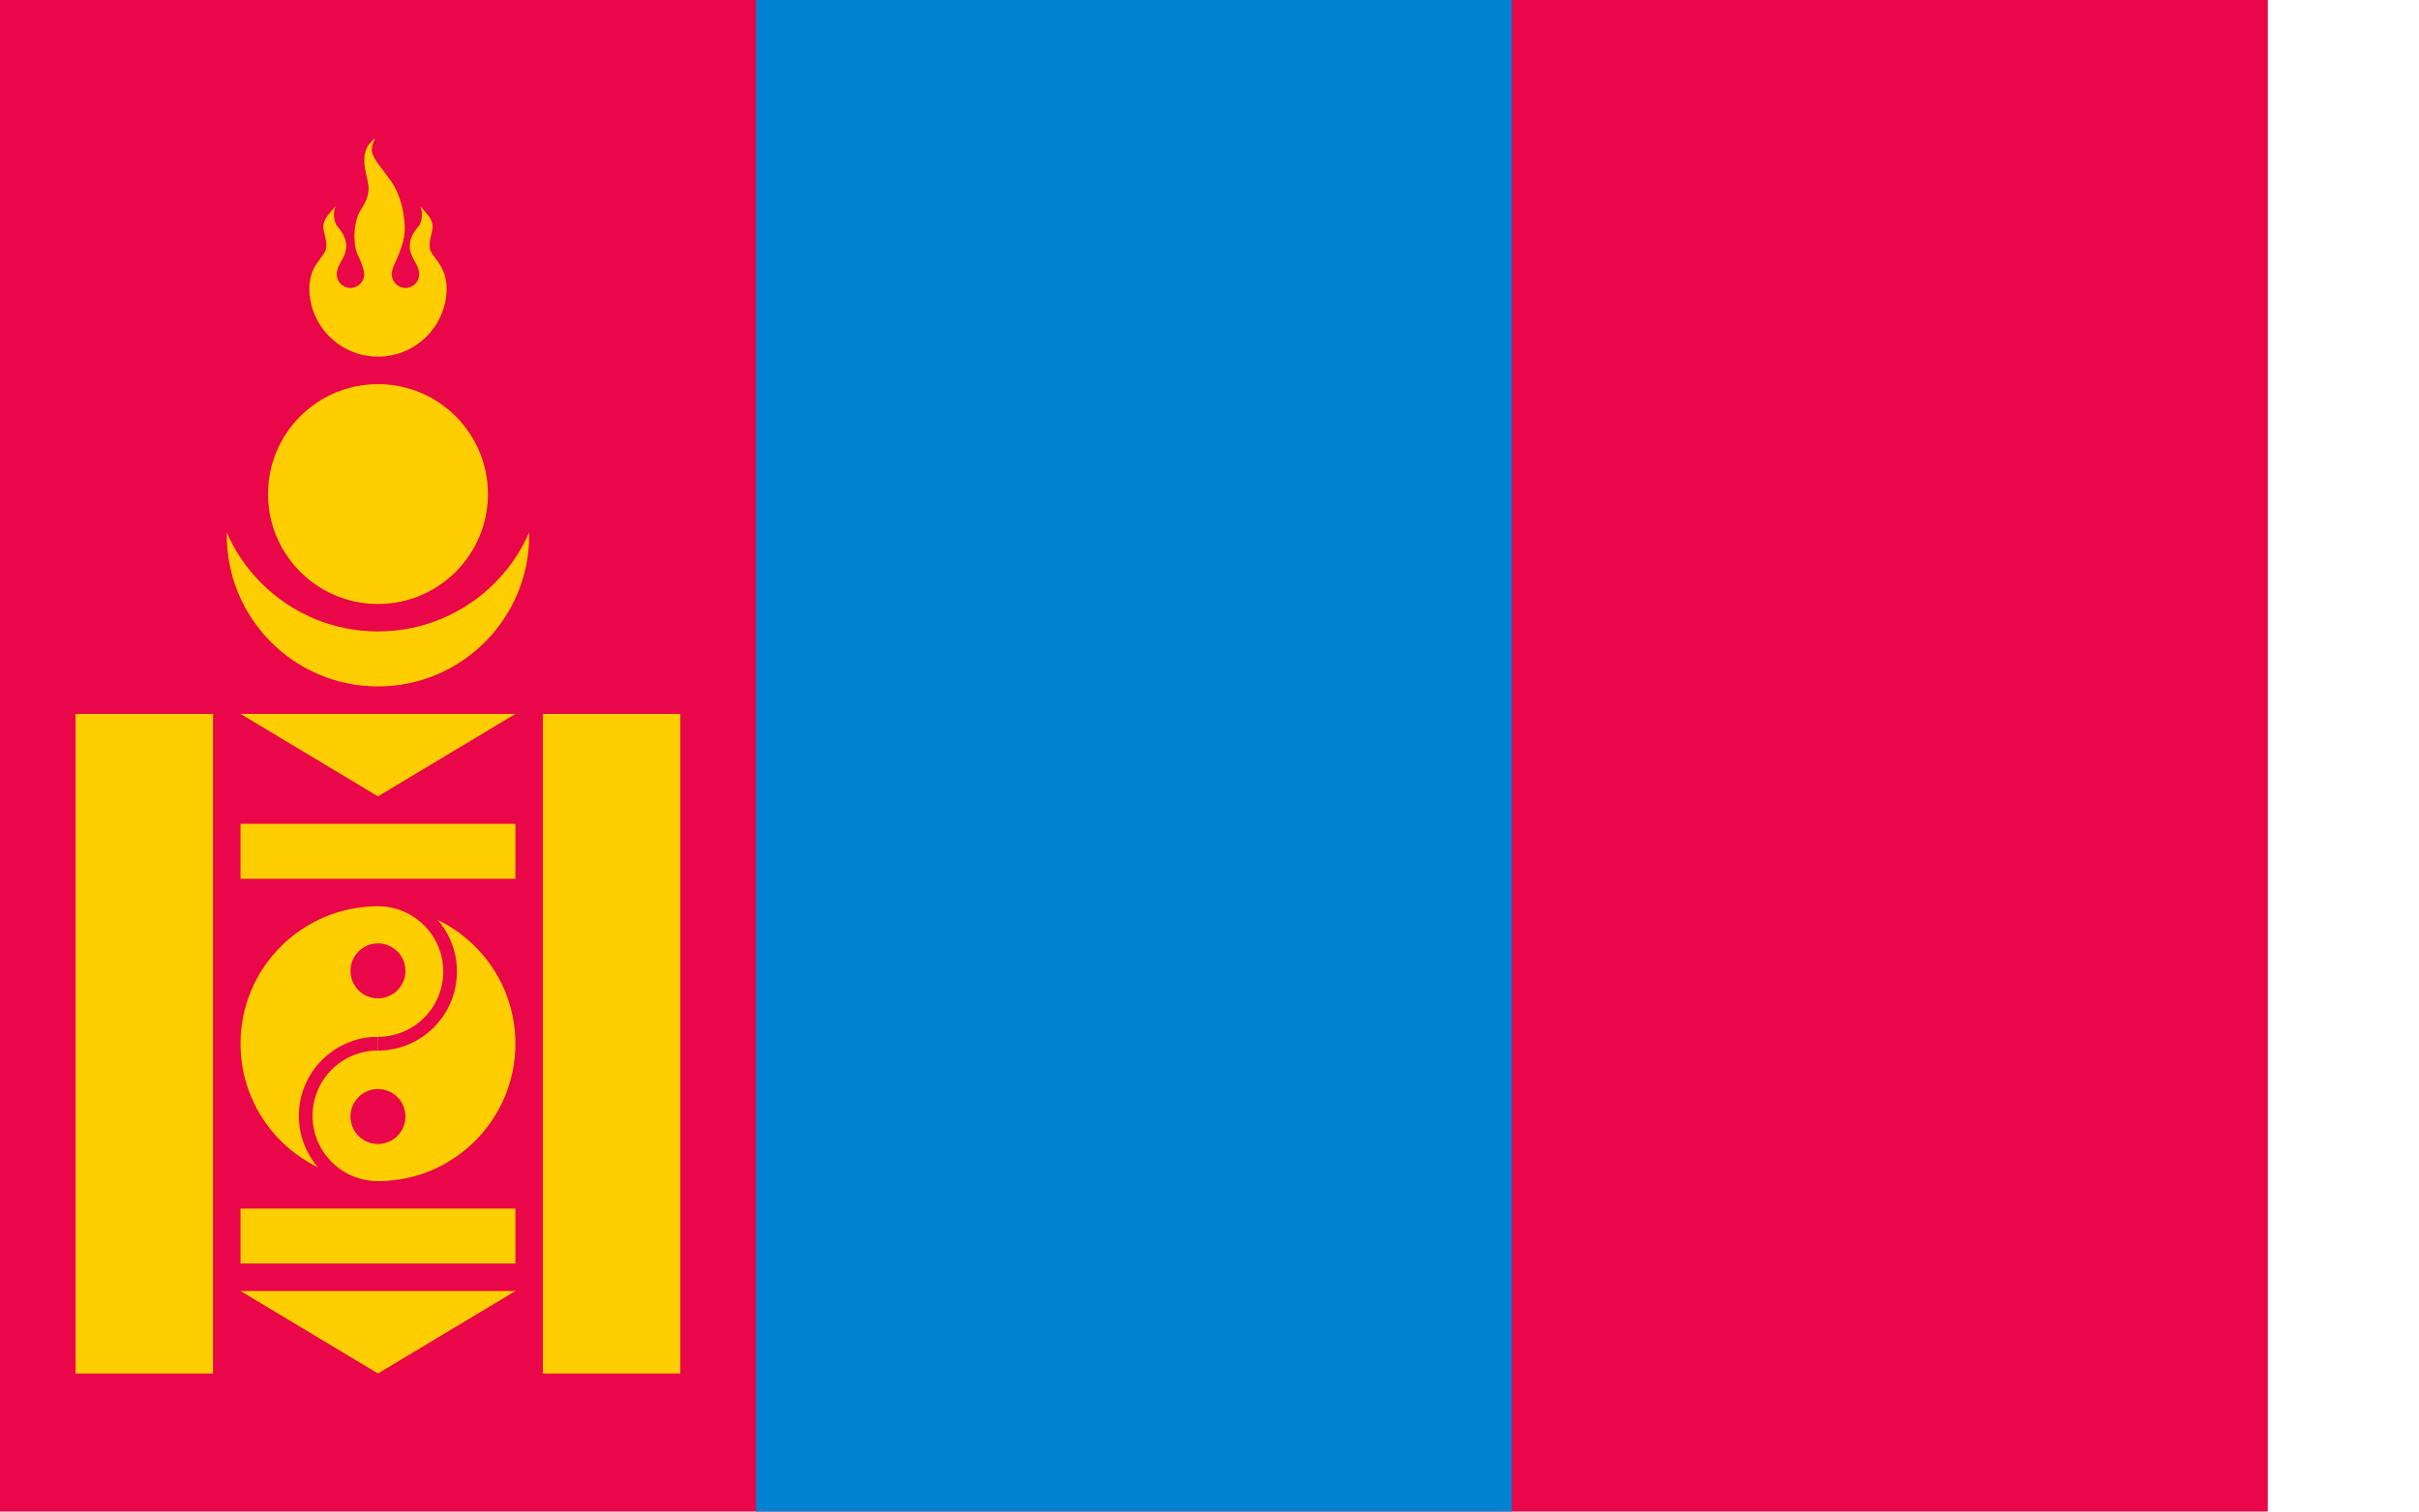
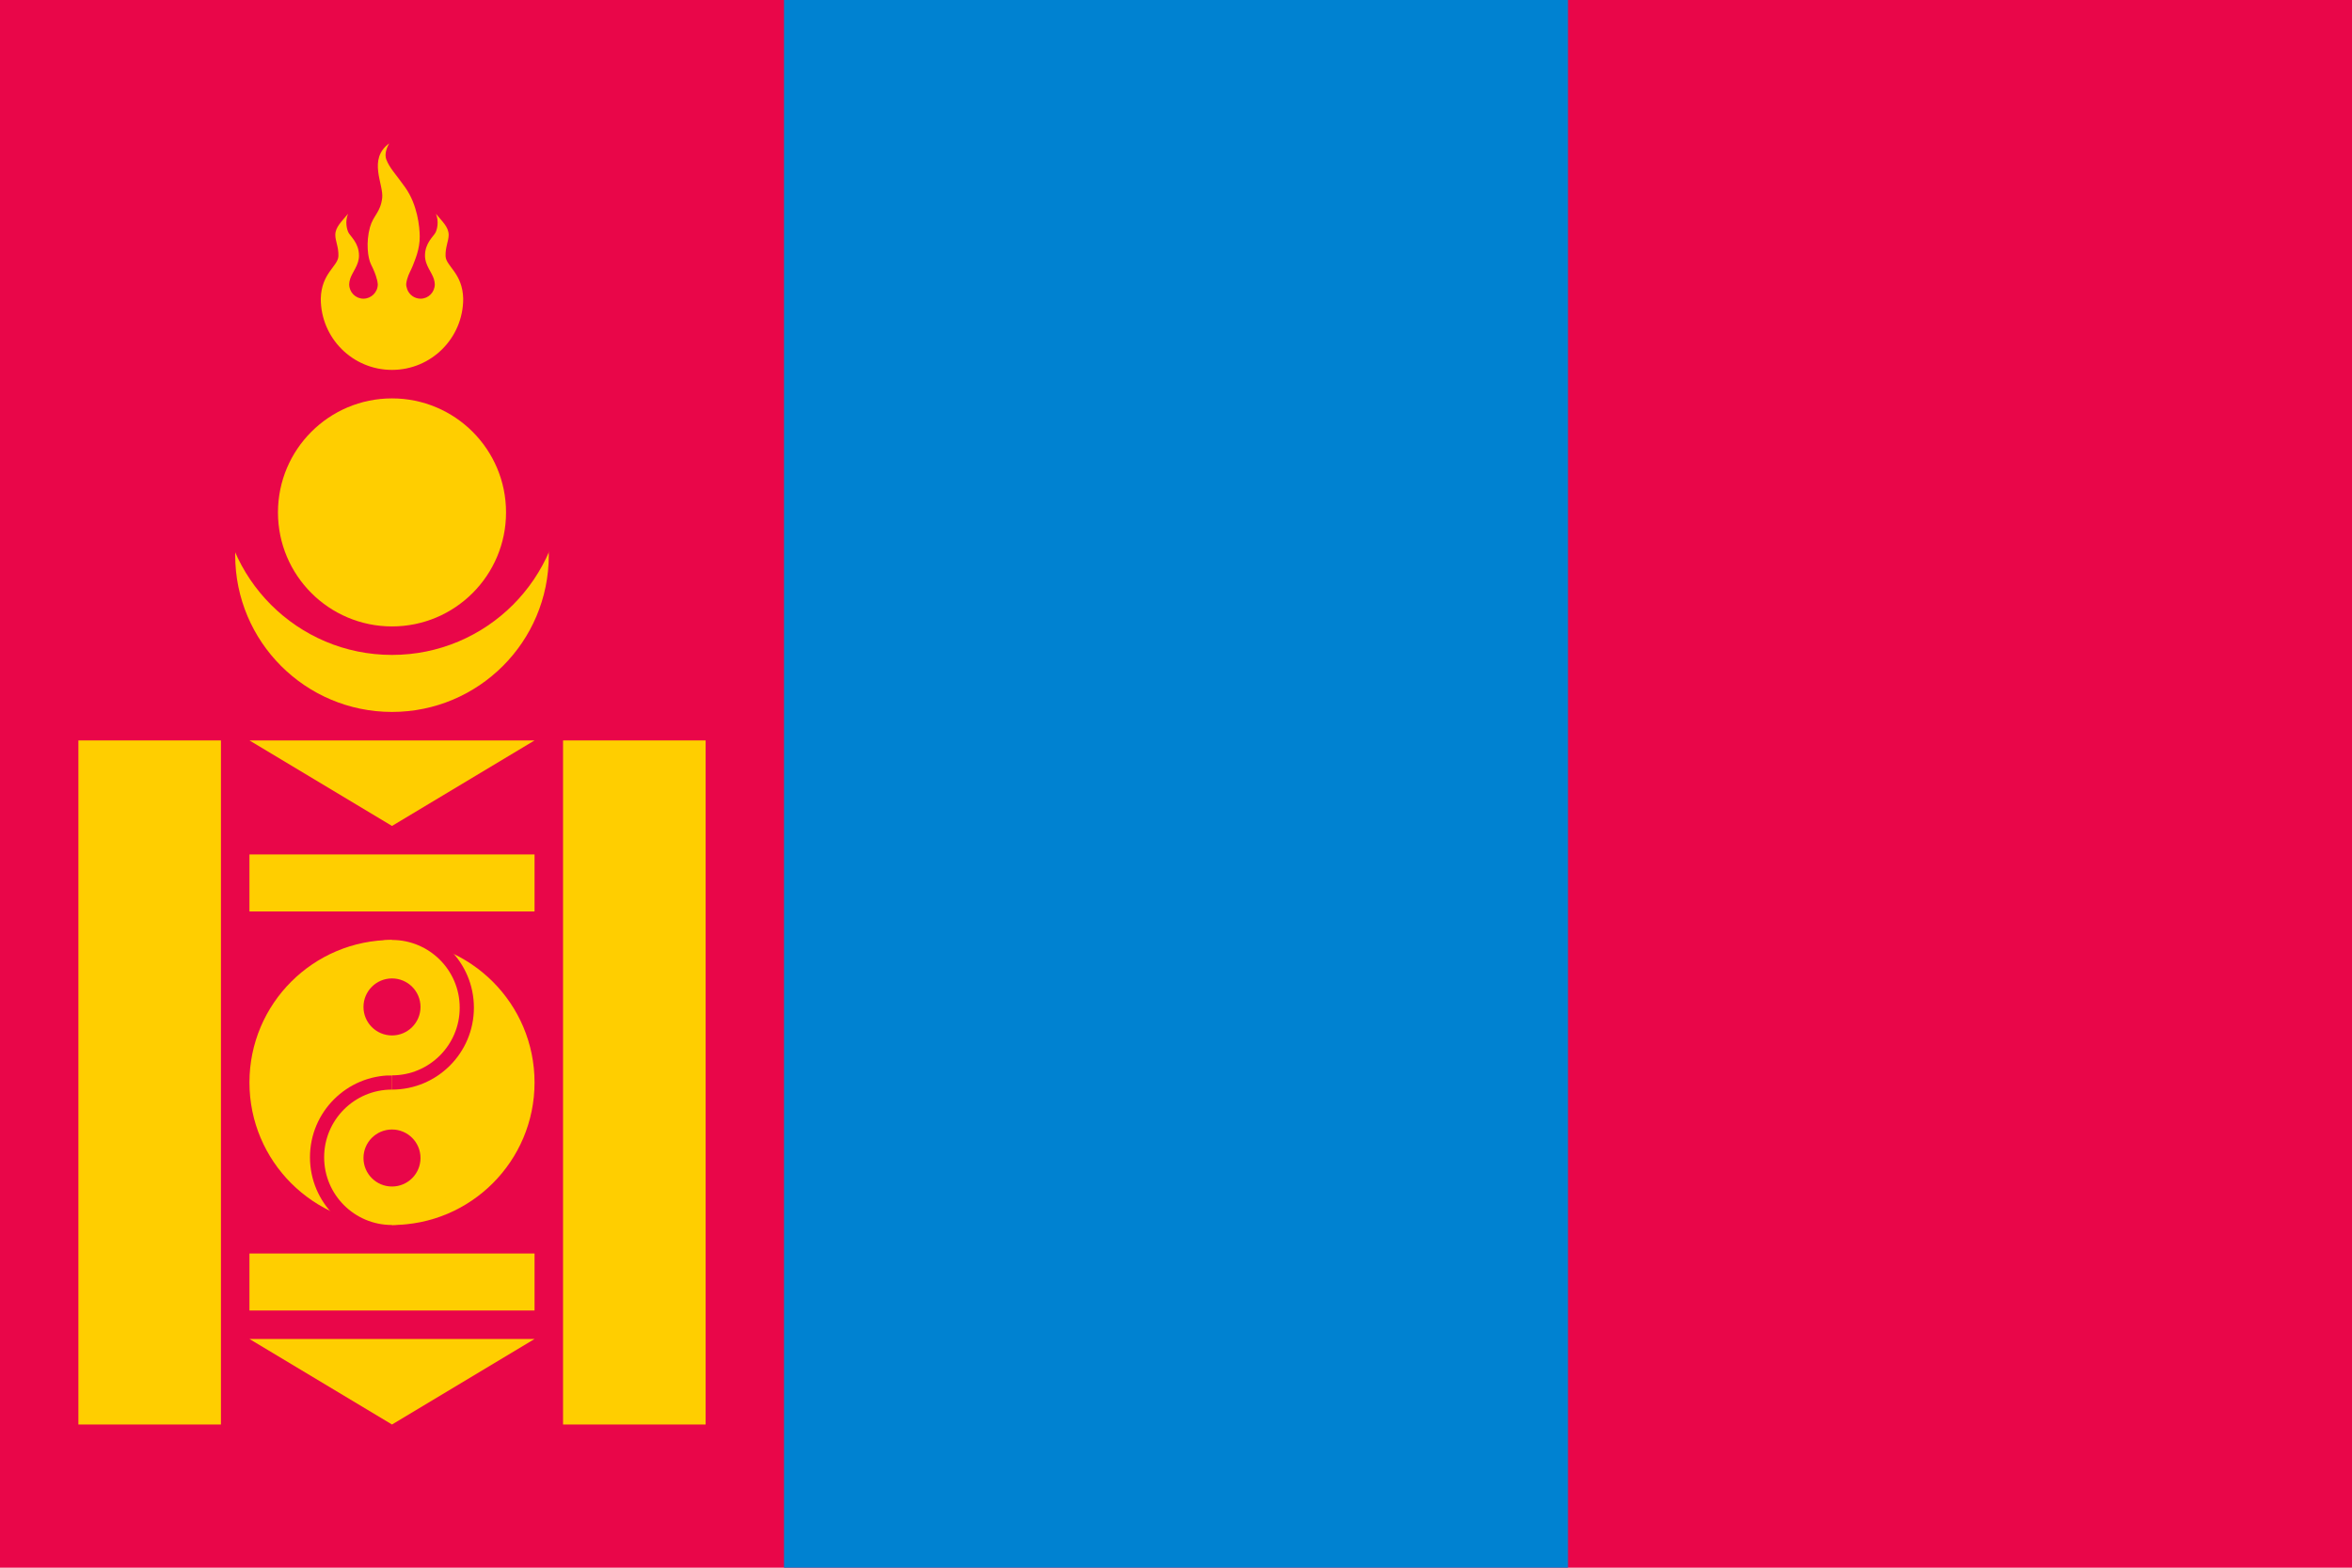
- <svg xmlns="http://www.w3.org/2000/svg" version="1.0" x="0" y="0" width="360pt" height="300" id="svg955">
+ <svg xmlns="http://www.w3.org/2000/svg" version="1.0" x="0" y="0" width="450" height="300" id="svg955">
  <defs id="defs957" />
-   <rect width="450" height="300" x="0" y="-0" style="fill:#e90649;fill-opacity:1;fill-rule:evenodd;stroke:none;stroke-width:1pt;stroke-linecap:butt;stroke-linejoin:miter;stroke-opacity:1" id="rect964" />
-   <rect width="150" height="300" x="150" y="-0" style="fill:#0082d1;fill-opacity:1;fill-rule:evenodd;stroke:none;stroke-width:1pt;stroke-linecap:butt;stroke-linejoin:miter;stroke-opacity:1" id="rect1586" />
-   <g id="g1323" transform="translate(-25,0)">
+   <rect width="450" height="300" x="0" y="0" style="fill:#e90649;fill-opacity:1;fill-rule:evenodd;stroke:none;stroke-width:1pt;stroke-linecap:butt;stroke-linejoin:miter;stroke-opacity:1" id="rect964" />
+   <rect width="150" height="300" x="150" y="0" style="fill:#0082d1;fill-opacity:1;fill-rule:evenodd;stroke:none;stroke-width:1pt;stroke-linecap:butt;stroke-linejoin:miter;stroke-opacity:1" id="rect1586" />
+   <g id="g1323" transform="translate(-25,2.6953124e-4)">
    <rect id="rect3450" style="fill:#ffce00;fill-opacity:1;fill-rule:evenodd;stroke:none;stroke-width:1pt;stroke-linecap:butt;stroke-linejoin:miter;stroke-opacity:1" y="141.692" x="40" height="130.909" width="27.273" />
    <rect id="rect4072" style="fill:#ffce00;fill-opacity:1;fill-rule:evenodd;stroke:none;stroke-width:1pt;stroke-linecap:butt;stroke-linejoin:miter;stroke-opacity:1" y="141.692" x="132.727" height="130.909" width="27.273" />
-     <path id="path4073" style="fill:#ffce00;fill-opacity:1;fill-rule:evenodd;stroke:none;stroke-width:1pt;stroke-linecap:butt;stroke-linejoin:miter;stroke-opacity:1" d="M 72.727,256.237 L 127.273,256.237 L 100,272.601 L 72.727,256.237 z " />
-     <path id="path4695" style="fill:#ffce00;fill-opacity:1;fill-rule:evenodd;stroke:none;stroke-width:1pt;stroke-linecap:butt;stroke-linejoin:miter;stroke-opacity:1" d="M 72.727,141.692 L 127.273,141.692 L 100,158.056 L 72.727,141.692 z " />
+     <path id="path4073" style="fill:#ffce00;fill-opacity:1;fill-rule:evenodd;stroke:none;stroke-width:1pt;stroke-linecap:butt;stroke-linejoin:miter;stroke-opacity:1" d="M 72.727,256.237 H 127.273 L 100,272.601 Z" />
+     <path id="path4695" style="fill:#ffce00;fill-opacity:1;fill-rule:evenodd;stroke:none;stroke-width:1pt;stroke-linecap:butt;stroke-linejoin:miter;stroke-opacity:1" d="M 72.727,141.692 H 127.273 L 100,158.056 Z" />
    <rect id="rect4696" style="fill:#ffce00;fill-opacity:1;fill-rule:evenodd;stroke:none;stroke-width:1pt;stroke-linecap:butt;stroke-linejoin:miter;stroke-opacity:1" y="239.874" x="72.727" height="10.909" width="54.545" />
    <rect id="rect5318" style="fill:#ffce00;fill-opacity:1;fill-rule:evenodd;stroke:none;stroke-width:1pt;stroke-linecap:butt;stroke-linejoin:miter;stroke-opacity:1" y="163.51" x="72.727" height="10.909" width="54.545" />
-     <path id="path5343" style="fill:#ffce00;fill-opacity:1;fill-rule:evenodd;stroke:none;stroke-width:1pt;stroke-linecap:butt;stroke-linejoin:miter;stroke-opacity:1" d="M 127.272,207.148 C 127.272,222.21 115.062,234.421 100,234.421 C 84.937,234.421 72.727,222.21 72.727,207.148 C 72.727,192.086 84.937,179.876 100,179.876 C 115.062,179.876 127.272,192.086 127.272,207.148 z " />
-     <path id="path9072" style="fill:#e90649;fill-opacity:1;fill-rule:evenodd;stroke:none;stroke-width:1pt;stroke-linecap:butt;stroke-linejoin:miter;stroke-opacity:1" d="M 100,237.146 C 91.334,237.153 84.306,230.13 84.306,221.464 C 84.306,212.799 91.334,205.776 100,205.783 L 100,221.464 L 100,237.146 z " />
-     <path id="path10316" style="fill:#ffce00;fill-opacity:1;fill-rule:evenodd;stroke:none;stroke-width:1pt;stroke-linecap:butt;stroke-linejoin:miter;stroke-opacity:1" d="M 112.927,221.465 C 112.927,228.619 107.127,234.419 99.973,234.419 C 92.818,234.419 87.018,228.619 87.018,221.465 C 87.018,214.31 92.818,208.51 99.973,208.51 C 107.127,208.51 112.927,214.31 112.927,221.465 z " />
-     <path id="path10938" style="fill:#e90649;fill-opacity:1;fill-rule:evenodd;stroke:none;stroke-width:1pt;stroke-linecap:butt;stroke-linejoin:miter;stroke-opacity:1" d="M 100,177.148 C 108.656,177.155 115.669,184.174 115.669,192.829 C 115.669,201.485 108.656,208.504 100,208.511 L 100,192.829 L 100,177.148 z " />
-     <path id="path10939" style="fill:#ffce00;fill-opacity:1;fill-rule:evenodd;stroke:none;stroke-width:1pt;stroke-linecap:butt;stroke-linejoin:miter;stroke-opacity:1" d="M 112.954,192.829 C 112.954,199.984 107.154,205.784 100,205.784 C 92.845,205.784 87.045,199.984 87.045,192.829 C 87.045,185.675 92.845,179.875 100,179.875 C 107.154,179.875 112.954,185.675 112.954,192.829 z " />
-     <path id="path5965" style="fill:#e90649;fill-opacity:1;fill-rule:evenodd;stroke:none;stroke-width:1pt;stroke-linecap:butt;stroke-linejoin:miter;stroke-opacity:1" d="M 105.454,221.602 C 105.454,224.614 103.012,227.056 100,227.056 C 96.987,227.056 94.545,224.614 94.545,221.602 C 94.545,218.589 96.987,216.147 100,216.147 C 103.012,216.147 105.454,218.589 105.454,221.602 z " />
-     <path id="path6587" style="fill:#e90649;fill-opacity:1;fill-rule:evenodd;stroke:none;stroke-width:1pt;stroke-linecap:butt;stroke-linejoin:miter;stroke-opacity:1" d="M 105.454,192.692 C 105.454,195.705 103.012,198.147 100,198.147 C 96.987,198.147 94.545,195.705 94.545,192.692 C 94.545,189.68 96.987,187.238 100,187.238 C 103.012,187.238 105.454,189.68 105.454,192.692 z " />
-     <path id="path12803" style="fill:#ffce00;fill-opacity:1;fill-rule:evenodd;stroke:none;stroke-width:1pt;stroke-linecap:butt;stroke-linejoin:miter;stroke-opacity:1" d="M 130,106.238 C 130,122.807 116.569,136.238 100,136.238 C 83.432,136.238 70,122.807 70,106.238 C 70,89.67 83.432,76.238 100,76.238 C 116.569,76.238 130,89.67 130,106.238 z " />
-     <path id="path12804" style="fill:#e90649;fill-opacity:1;fill-rule:evenodd;stroke:none;stroke-width:1pt;stroke-linecap:butt;stroke-linejoin:miter;stroke-opacity:1" d="M 132.727,92.601 C 132.727,110.676 118.075,125.329 100,125.329 C 81.925,125.329 67.273,110.676 67.273,92.601 C 67.273,74.527 81.925,59.874 100,59.874 C 118.075,59.874 132.727,74.527 132.727,92.601 z " />
-     <path id="path14048" style="fill:#ffce00;fill-opacity:1;fill-rule:evenodd;stroke:none;stroke-width:1pt;stroke-linecap:butt;stroke-linejoin:miter;stroke-opacity:1" d="M 121.818,98.057 C 121.818,110.107 112.05,119.875 100,119.875 C 87.95,119.875 78.182,110.107 78.182,98.057 C 78.182,86.007 87.95,76.239 100,76.239 C 112.05,76.239 121.818,86.007 121.818,98.057 z " />
-     <path id="rect5472" d="M 99.469,27.438 C 95.32,30.448 98.43,35.293 98.125,37.875 C 97.796,40.661 96.409,41.224 95.781,43.5 C 94.985,46.387 95.378,49.377 95.969,50.562 C 96.506,51.639 96.901,52.58 97.094,53.406 C 97.109,53.471 97.144,53.53 97.156,53.594 C 97.161,53.608 97.152,53.642 97.156,53.656 C 97.158,53.664 97.155,53.68 97.156,53.688 C 97.162,53.709 97.182,53.728 97.188,53.75 C 97.199,53.794 97.21,53.831 97.219,53.875 C 97.221,53.886 97.217,53.895 97.219,53.906 C 97.22,53.919 97.217,53.925 97.219,53.938 C 97.22,53.946 97.217,53.96 97.219,53.969 C 97.244,54.117 97.281,54.251 97.281,54.406 C 97.282,55.913 96.038,57.156 94.531,57.156 C 93.024,57.156 91.811,55.913 91.812,54.406 C 91.812,54.383 91.812,54.367 91.812,54.344 C 91.813,54.32 91.811,54.305 91.812,54.281 C 91.814,54.256 91.842,54.244 91.844,54.219 C 91.844,54.212 91.843,54.194 91.844,54.188 C 91.845,54.173 91.843,54.14 91.844,54.125 C 91.845,54.114 91.842,54.105 91.844,54.094 C 91.845,54.079 91.842,54.077 91.844,54.062 C 91.847,54.04 91.84,54.023 91.844,54 C 91.849,53.957 91.868,53.918 91.875,53.875 C 91.877,53.864 91.873,53.855 91.875,53.844 C 91.876,53.837 91.874,53.82 91.875,53.812 C 91.877,53.804 91.873,53.79 91.875,53.781 C 91.878,53.767 91.903,53.764 91.906,53.75 C 91.909,53.739 91.903,53.73 91.906,53.719 C 91.913,53.69 91.93,53.653 91.938,53.625 C 91.939,53.619 91.936,53.6 91.938,53.594 C 91.943,53.573 91.963,53.552 91.969,53.531 C 91.975,53.51 91.962,53.458 91.969,53.438 C 92.405,52.026 93.692,50.755 93.688,48.906 C 93.682,46.46 92.029,45.231 91.656,44.469 C 91.394,43.931 90.963,42.423 91.594,40.906 C 90.441,42.325 89.149,43.41 89.156,44.969 C 89.162,46.133 89.811,47.304 89.75,49 C 89.679,50.968 86.492,52.228 86.375,57.156 C 86.375,64.687 92.469,70.781 100,70.781 C 107.531,70.781 113.625,64.687 113.625,57.156 C 113.508,52.228 110.321,50.968 110.25,49 C 110.189,47.304 110.838,46.133 110.844,44.969 C 110.851,43.41 109.559,42.325 108.406,40.906 C 109.037,42.423 108.606,43.931 108.344,44.469 C 107.971,45.231 106.318,46.46 106.312,48.906 C 106.308,50.755 107.595,52.026 108.031,53.438 C 108.034,53.446 108.028,53.46 108.031,53.469 C 108.033,53.476 108.029,53.493 108.031,53.5 C 108.035,53.511 108.028,53.521 108.031,53.531 C 108.037,53.552 108.057,53.573 108.062,53.594 C 108.074,53.636 108.084,53.676 108.094,53.719 C 108.108,53.773 108.114,53.819 108.125,53.875 C 108.13,53.904 108.152,53.94 108.156,53.969 C 108.165,54.023 108.151,54.07 108.156,54.125 C 108.158,54.154 108.155,54.189 108.156,54.219 C 108.158,54.244 108.186,54.256 108.188,54.281 C 108.188,54.289 108.187,54.305 108.188,54.312 C 108.188,54.324 108.187,54.332 108.188,54.344 C 108.188,54.367 108.188,54.383 108.188,54.406 C 108.189,55.913 106.976,57.156 105.469,57.156 C 104.291,57.156 103.288,56.389 102.906,55.344 C 102.903,55.335 102.909,55.321 102.906,55.312 C 102.805,55.027 102.719,54.727 102.719,54.406 C 102.719,54.241 102.753,54.094 102.781,53.938 C 102.785,53.915 102.777,53.897 102.781,53.875 C 102.788,53.839 102.804,53.816 102.812,53.781 C 102.818,53.753 102.838,53.715 102.844,53.688 C 102.85,53.666 102.837,53.615 102.844,53.594 C 102.85,53.566 102.868,53.559 102.875,53.531 C 102.886,53.5 102.894,53.469 102.906,53.438 C 102.909,53.428 102.904,53.415 102.906,53.406 C 103.167,52.429 103.723,51.534 103.969,50.875 C 104.411,49.688 105.328,47.737 105.312,45.25 C 105.301,43.371 104.861,39.165 102.562,35.906 C 100.724,33.299 99.534,32.181 98.906,30.5 C 98.586,29.643 98.84,28.538 99.469,27.438 z " style="fill:#ffce00;fill-opacity:1;fill-rule:nonzero;stroke:none;stroke-width:1.875;stroke-linecap:round;stroke-linejoin:round;stroke-miterlimit:4;stroke-opacity:1" />
+     <path id="path5343" style="fill:#ffce00;fill-opacity:1;fill-rule:evenodd;stroke:none;stroke-width:1pt;stroke-linecap:butt;stroke-linejoin:miter;stroke-opacity:1" d="m 127.272,207.148 c 0,15.062 -12.21,27.273 -27.273,27.273 -15.062,0 -27.273,-12.21 -27.273,-27.273 0,-15.062 12.21,-27.273 27.273,-27.273 15.062,0 27.273,12.21 27.273,27.273 z" />
+     <path id="path9072" style="fill:#e90649;fill-opacity:1;fill-rule:evenodd;stroke:none;stroke-width:1pt;stroke-linecap:butt;stroke-linejoin:miter;stroke-opacity:1" d="m 100,237.146 c -8.666,0.007 -15.694,-7.016 -15.694,-15.682 0,-8.666 7.029,-15.688 15.694,-15.682 v 15.682 z" />
+     <path id="path10316" style="fill:#ffce00;fill-opacity:1;fill-rule:evenodd;stroke:none;stroke-width:1pt;stroke-linecap:butt;stroke-linejoin:miter;stroke-opacity:1" d="m 112.927,221.465 c 0,7.155 -5.8,12.955 -12.955,12.955 -7.155,0 -12.955,-5.8 -12.955,-12.955 0,-7.155 5.8,-12.955 12.955,-12.955 7.155,0 12.955,5.8 12.955,12.955 z" />
+     <path id="path10938" style="fill:#e90649;fill-opacity:1;fill-rule:evenodd;stroke:none;stroke-width:1pt;stroke-linecap:butt;stroke-linejoin:miter;stroke-opacity:1" d="m 100,177.148 c 8.656,0.007 15.67,7.026 15.67,15.682 0,8.656 -7.013,15.675 -15.67,15.682 v -15.682 z" />
+     <path id="path10939" style="fill:#ffce00;fill-opacity:1;fill-rule:evenodd;stroke:none;stroke-width:1pt;stroke-linecap:butt;stroke-linejoin:miter;stroke-opacity:1" d="m 112.954,192.829 c 0,7.155 -5.8,12.955 -12.955,12.955 -7.155,0 -12.955,-5.8 -12.955,-12.955 0,-7.155 5.8,-12.955 12.955,-12.955 7.155,0 12.955,5.8 12.955,12.955 z" />
+     <path id="path5965" style="fill:#e90649;fill-opacity:1;fill-rule:evenodd;stroke:none;stroke-width:1pt;stroke-linecap:butt;stroke-linejoin:miter;stroke-opacity:1" d="m 105.454,221.602 c 0,3.012 -2.442,5.455 -5.455,5.455 -3.012,0 -5.455,-2.442 -5.455,-5.455 0,-3.012 2.442,-5.455 5.455,-5.455 3.012,0 5.455,2.442 5.455,5.455 z" />
+     <path id="path6587" style="fill:#e90649;fill-opacity:1;fill-rule:evenodd;stroke:none;stroke-width:1pt;stroke-linecap:butt;stroke-linejoin:miter;stroke-opacity:1" d="m 105.454,192.692 c 0,3.012 -2.442,5.455 -5.455,5.455 -3.012,0 -5.455,-2.442 -5.455,-5.455 0,-3.012 2.442,-5.455 5.455,-5.455 3.012,0 5.455,2.442 5.455,5.455 z" />
+     <path id="path12803" style="fill:#ffce00;fill-opacity:1;fill-rule:evenodd;stroke:none;stroke-width:1pt;stroke-linecap:butt;stroke-linejoin:miter;stroke-opacity:1" d="m 130,106.238 c 0,16.569 -13.431,30 -30,30 -16.569,0 -30,-13.431 -30,-30 0,-16.569 13.431,-30 30,-30 16.569,0 30,13.431 30,30 z" />
+     <path id="path12804" style="fill:#e90649;fill-opacity:1;fill-rule:evenodd;stroke:none;stroke-width:1pt;stroke-linecap:butt;stroke-linejoin:miter;stroke-opacity:1" d="m 132.727,92.601 c 0,18.075 -14.652,32.727 -32.727,32.727 -18.075,0 -32.727,-14.652 -32.727,-32.727 0,-18.075 14.653,-32.727 32.727,-32.727 18.075,0 32.727,14.652 32.727,32.727 z" />
+     <path id="path14048" style="fill:#ffce00;fill-opacity:1;fill-rule:evenodd;stroke:none;stroke-width:1pt;stroke-linecap:butt;stroke-linejoin:miter;stroke-opacity:1" d="m 121.818,98.057 c 0,12.05 -9.768,21.818 -21.818,21.818 -12.05,0 -21.818,-9.768 -21.818,-21.818 0,-12.05 9.768,-21.818 21.818,-21.818 12.05,0 21.818,9.768 21.818,21.818 z" />
+     <path id="rect5472" d="m 99.469,27.438 c -4.149,3.01 -1.039,7.856 -1.344,10.438 -0.329,2.786 -1.716,3.349 -2.344,5.625 -0.796,2.887 -0.404,5.877 0.188,7.062 0.537,1.077 0.932,2.017 1.125,2.844 0.015,0.065 0.05,0.124 0.062,0.188 0.004,0.014 -0.004,0.048 0,0.062 0.001,0.008 -0.001,0.023 0,0.031 0.006,0.022 0.026,0.041 0.031,0.062 0.011,0.044 0.022,0.081 0.031,0.125 0.002,0.011 -0.002,0.02 0,0.031 0.002,0.013 -0.001,0.018 0,0.031 0.002,0.009 -0.002,0.022 0,0.031 0.025,0.148 0.063,0.282 0.062,0.438 0.001,1.507 -1.243,2.75 -2.75,2.75 -1.507,2e-6 -2.72,-1.243 -2.719,-2.75 -1.8e-5,-0.024 -5.75e-4,-0.039 0,-0.062 5.75e-4,-0.023 -0.001,-0.039 0,-0.062 0.001,-0.026 0.029,-0.037 0.031,-0.062 5.39e-4,-0.007 -5.91e-4,-0.024 0,-0.031 8.83e-4,-0.015 -0.001,-0.048 0,-0.062 0.001,-0.011 -0.001,-0.02 0,-0.031 0.001,-0.014 -0.002,-0.017 0,-0.031 0.003,-0.023 -0.003,-0.04 0,-0.062 0.005,-0.043 0.024,-0.082 0.031,-0.125 0.002,-0.011 -0.002,-0.02 0,-0.031 0.001,-0.007 -0.001,-0.024 0,-0.031 0.002,-0.009 -0.002,-0.022 0,-0.031 0.003,-0.014 0.028,-0.017 0.031,-0.031 0.003,-0.011 -0.003,-0.02 0,-0.031 0.006,-0.028 0.024,-0.066 0.031,-0.094 0.002,-0.006 -0.002,-0.025 0,-0.031 0.006,-0.021 0.025,-0.041 0.031,-0.062 0.006,-0.021 -0.006,-0.073 0,-0.094 0.436,-1.412 1.723,-2.682 1.719,-4.531 -0.006,-2.446 -1.659,-3.675 -2.031,-4.438 -0.263,-0.538 -0.694,-2.046 -0.062,-3.562 -1.153,1.419 -2.445,2.504 -2.438,4.062 0.005,1.164 0.655,2.335 0.594,4.031 -0.071,1.968 -3.258,3.228 -3.375,8.156 0,7.531 6.094,13.625 13.625,13.625 7.531,0 13.625,-6.094 13.625,-13.625 -0.117,-4.928 -3.304,-6.188 -3.375,-8.156 -0.061,-1.696 0.588,-2.867 0.594,-4.031 0.007,-1.559 -1.285,-2.644 -2.438,-4.062 0.631,1.517 0.2,3.025 -0.062,3.562 -0.373,0.763 -2.025,1.991 -2.031,4.438 -0.004,1.849 1.283,3.12 1.719,4.531 0.003,0.008 -0.003,0.023 0,0.031 0.002,0.007 -0.002,0.024 0,0.031 0.004,0.011 -0.004,0.021 0,0.031 0.006,0.021 0.025,0.041 0.031,0.062 0.011,0.042 0.021,0.083 0.031,0.125 0.015,0.054 0.02,0.101 0.031,0.156 0.005,0.029 0.027,0.065 0.031,0.094 0.009,0.054 -0.006,0.101 0,0.156 0.002,0.029 -10e-4,0.064 0,0.094 0.002,0.025 0.03,0.037 0.031,0.062 1.4e-4,0.007 -8e-5,0.024 0,0.031 4.3e-4,0.012 -2.9e-4,0.02 0,0.031 5.7e-4,0.023 2e-5,0.039 0,0.062 10e-4,1.507 -1.212,2.75 -2.719,2.75 -1.177,10e-7 -2.181,-0.767 -2.562,-1.812 -0.003,-0.008 0.003,-0.023 0,-0.031 -0.101,-0.286 -0.188,-0.586 -0.188,-0.906 -1.3e-4,-0.165 0.035,-0.312 0.062,-0.469 0.004,-0.022 -0.005,-0.04 0,-0.062 0.007,-0.036 0.023,-0.059 0.031,-0.094 0.005,-0.028 0.026,-0.066 0.031,-0.094 0.006,-0.022 -0.007,-0.072 0,-0.094 0.006,-0.028 0.025,-0.035 0.031,-0.062 0.011,-0.032 0.019,-0.063 0.031,-0.094 0.002,-0.009 -0.002,-0.022 0,-0.031 0.26,-0.977 0.817,-1.872 1.062,-2.531 0.443,-1.187 1.359,-3.138 1.344,-5.625 -0.012,-1.879 -0.452,-6.085 -2.75,-9.344 C 100.723,33.299 99.533,32.181 98.906,30.5 98.586,29.643 98.839,28.538 99.468,27.438 Z" style="fill:#ffce00;fill-opacity:1;fill-rule:nonzero;stroke:none;stroke-width:1.875;stroke-linecap:round;stroke-linejoin:round;stroke-miterlimit:4;stroke-opacity:1" />
  </g>
</svg>
